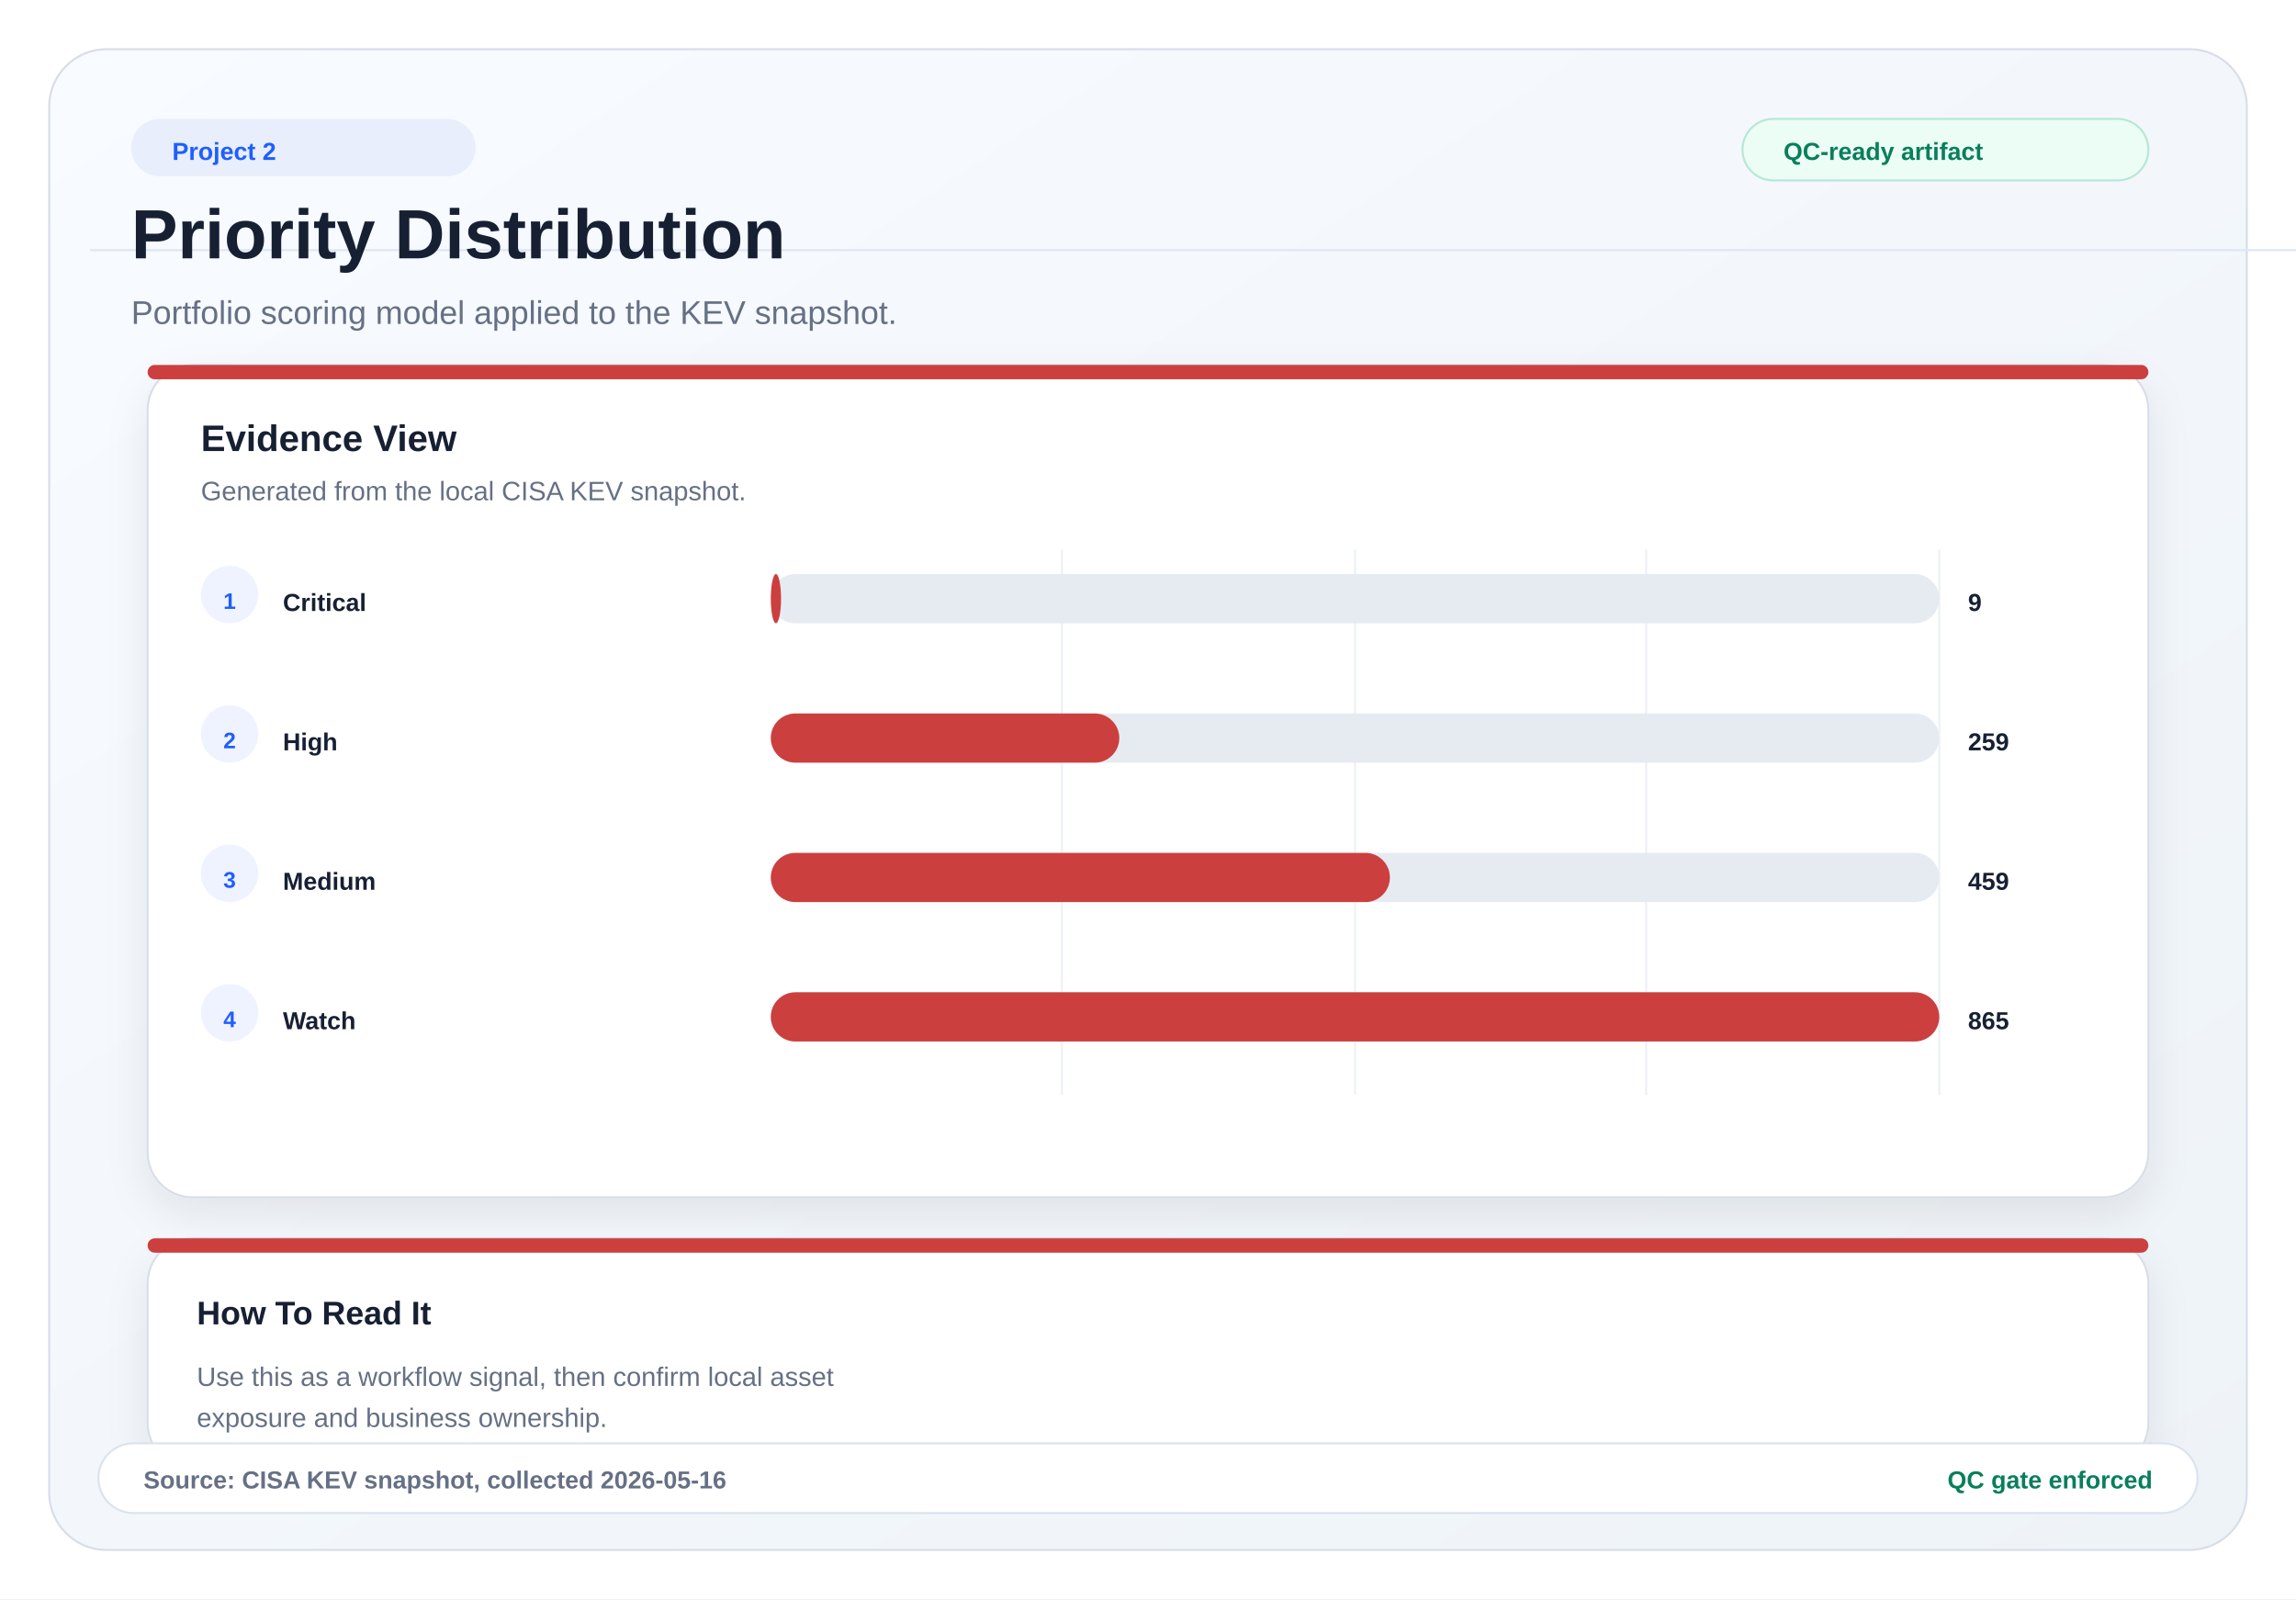
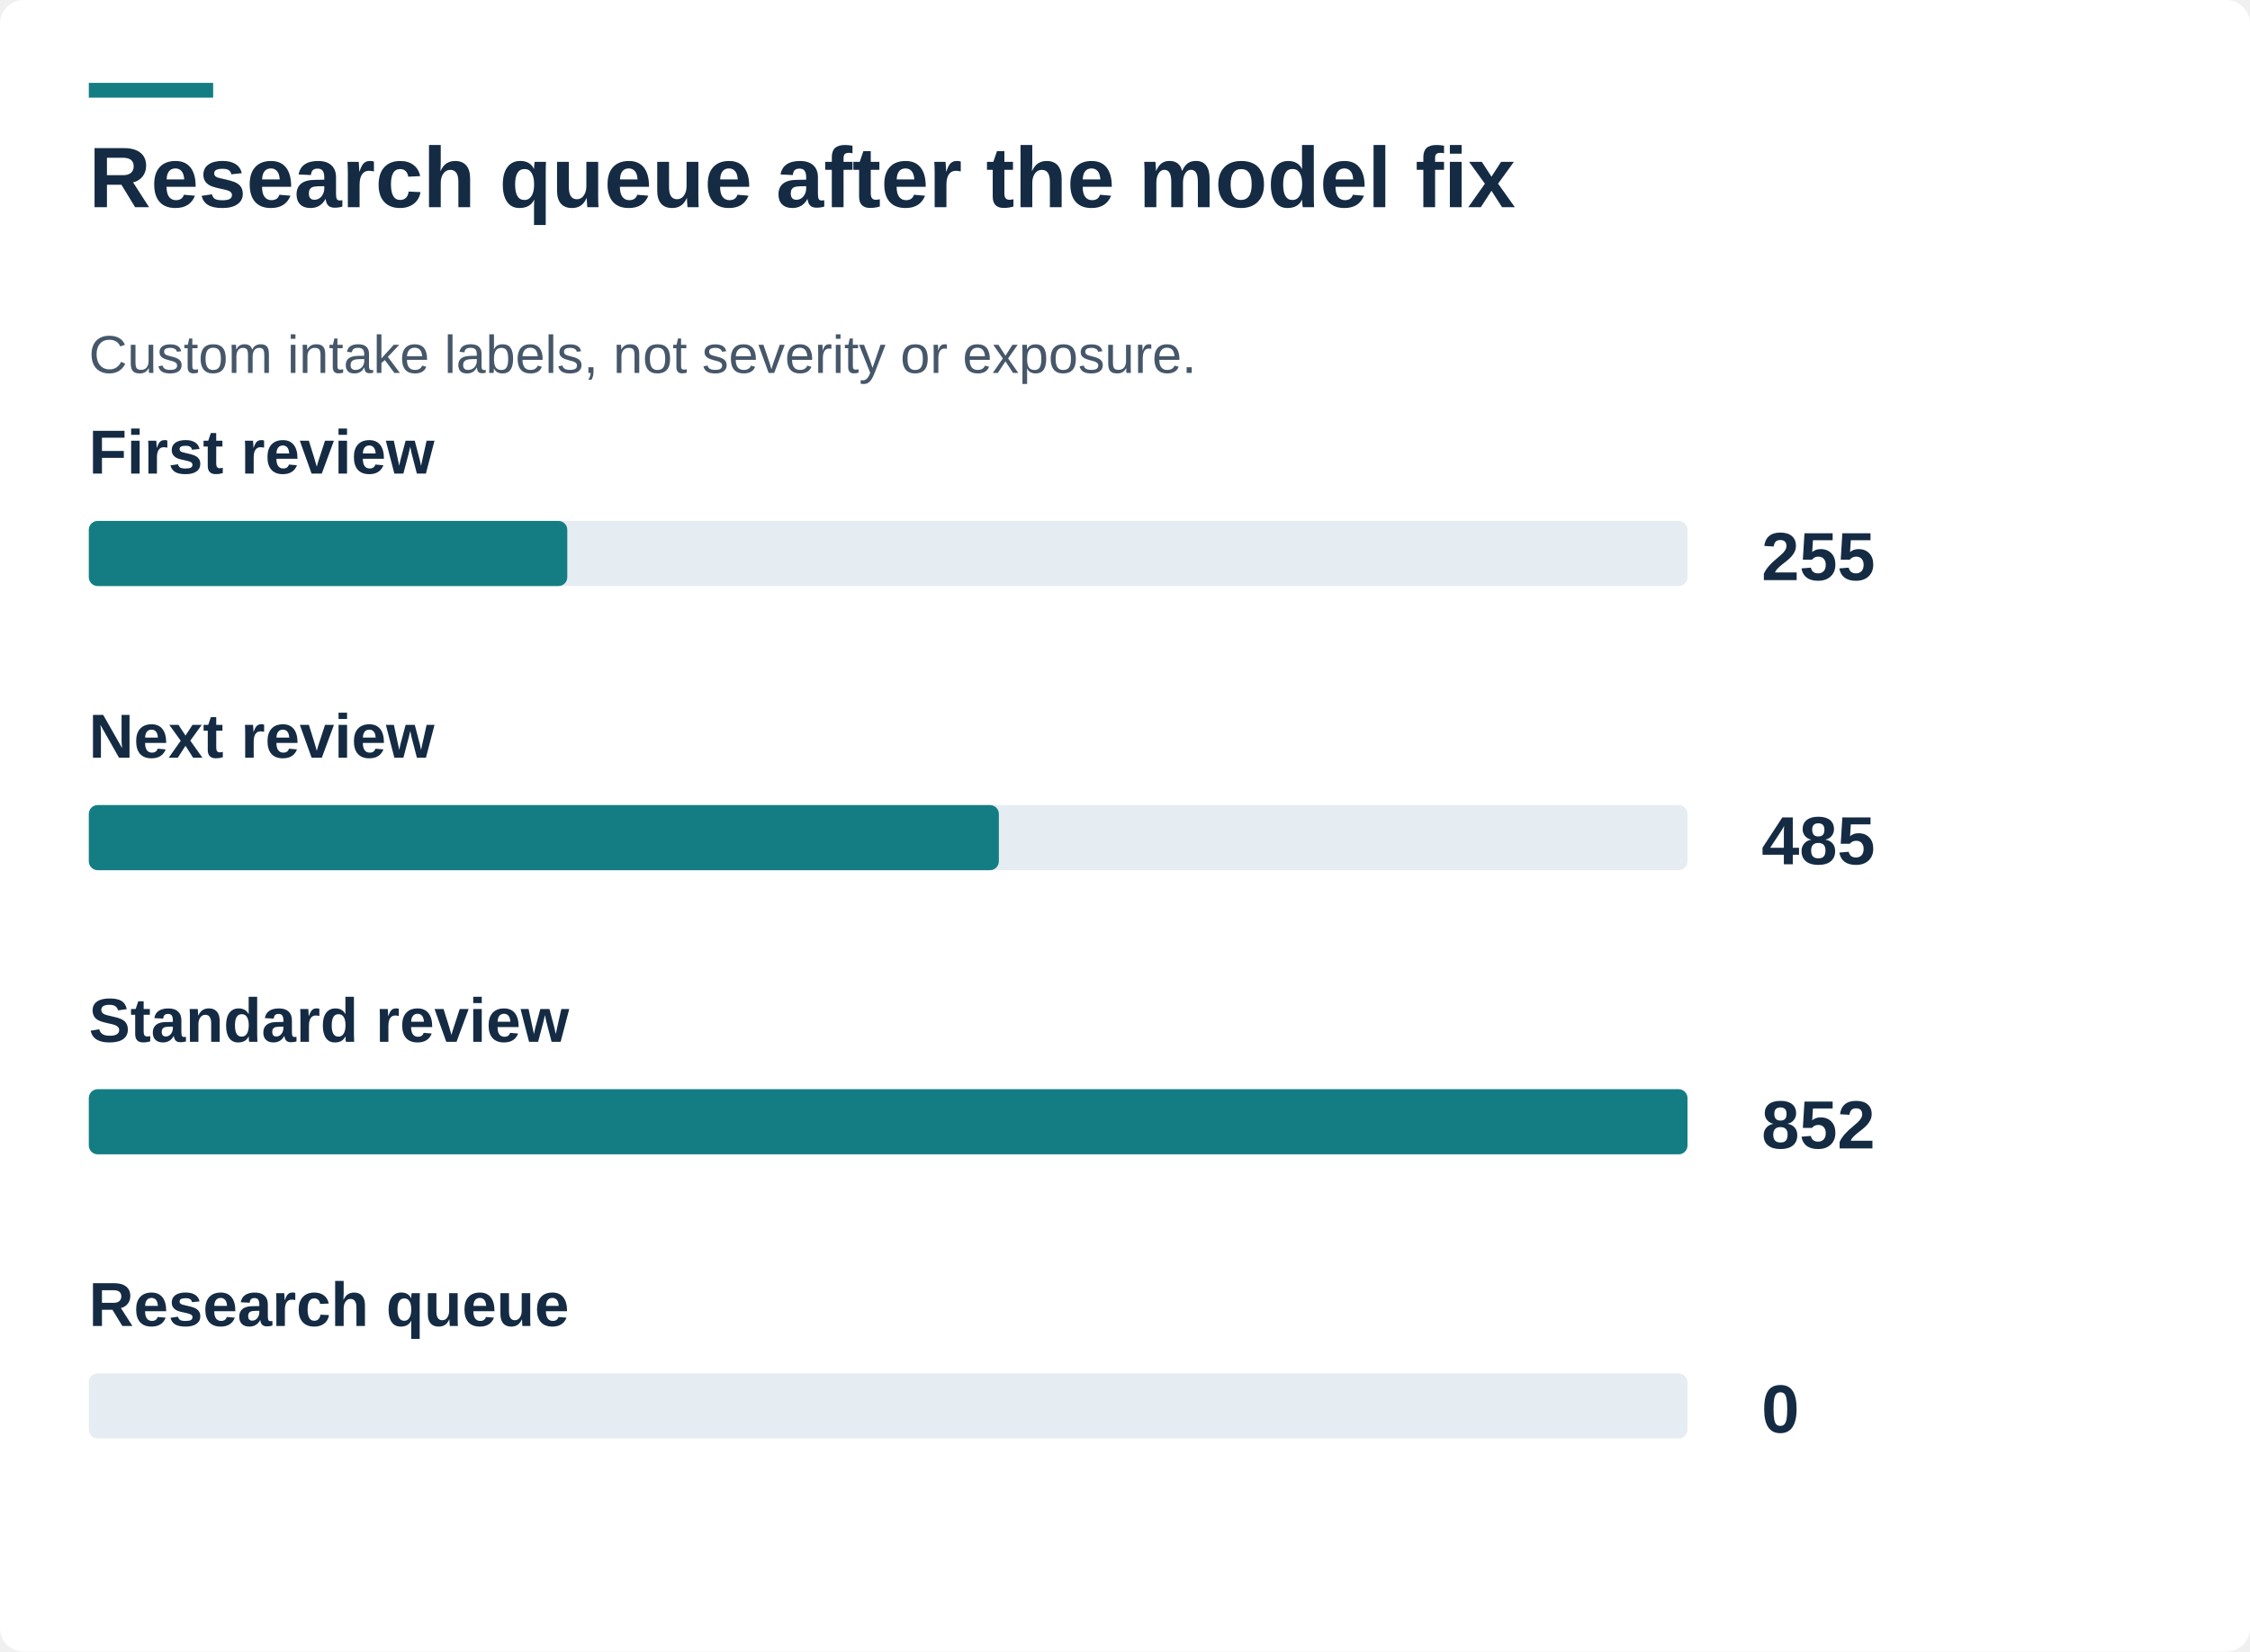
- <svg xmlns="http://www.w3.org/2000/svg" width="1120" height="780" viewBox="0 0 1120 780" role="img" aria-labelledby="title desc" data-qc-version="2" data-qc-polish="true">
+ <svg xmlns="http://www.w3.org/2000/svg" width="760" height="558" viewBox="0 0 760 558" role="img" aria-labelledby="title desc">
  <defs>
-     <linearGradient id="canvasGrad" x1="0" x2="1" y1="0" y2="1">
-       <stop offset="0%" stop-color="#f8fbff" />
-       <stop offset="100%" stop-color="#eef3f8" />
-     </linearGradient>
-     <filter id="cardShadow" x="-8%" y="-8%" width="116%" height="116%">
-       <feDropShadow dx="0" dy="8" stdDeviation="10" flood-color="#0f172a" flood-opacity="0.08" />
-     </filter>
-     <marker id="arrowHead" markerWidth="14" markerHeight="14" refX="12" refY="7" orient="auto" markerUnits="strokeWidth">
-       <path d="M2,2 L12,7 L2,12 Z" fill="#172033" />
+     <marker id="arrow" viewBox="0 0 10 10" refX="9" refY="5" markerWidth="8" markerHeight="8" orient="auto-start-reverse">
+       <path d="M 0 0 L 10 5 L 0 10 z" fill="#147d83" />
    </marker>
-     <style>
- .font { font-family: Segoe UI, Arial, Helvetica, sans-serif; }
- </style>
  </defs>
-   <rect width="100%" height="100%" fill="#ffffff" />
-   <rect data-qc-frame="true" x="24" y="24" width="1072" height="732" rx="28" fill="url(#canvasGrad)" stroke="#d8dee9" />
-   <path d="M44 122 H1236" stroke="#dde6f3" stroke-width="1" />
-   <rect x="64" y="58" width="168" height="28" rx="14" fill="#e8eefc" />
-   <text class="font" x="84" y="78" font-size="12" font-weight="700" fill="#1f5eff" text-anchor="start">Project 2</text>
-   <rect x="850" y="58" width="198" height="30" rx="15" fill="#ecfdf5" stroke="#b8e7d6" />
-   <text class="font" x="870" y="78" font-size="12" font-weight="700" fill="#087f5b" text-anchor="start">QC-ready artifact</text>
-   <text class="font" x="64" y="126" font-size="34" font-weight="800" fill="#172033" text-anchor="start">Priority Distribution</text>
-   <text class="font" x="64" y="158" font-size="16" font-weight="400" fill="#667085" text-anchor="start">Portfolio scoring model applied to the KEV snapshot.</text>
-   <g data-qc-card="true">
-     <rect x="72" y="178" width="976" height="406" rx="22" fill="#ffffff" stroke="#d8dee9" filter="url(#cardShadow)" />
-     <rect x="72" y="178" width="976" height="7" rx="3.5" fill="#cc3f3f" />
-     <text class="font" x="98" y="220" font-size="18" font-weight="800" fill="#172033" text-anchor="start">Evidence View</text>
-     <text class="font" x="98" y="244" font-size="13" font-weight="400" fill="#667085" text-anchor="start">Generated from the local CISA KEV snapshot.</text>
-     <line x1="518" y1="268" x2="518" y2="534" stroke="#edf1f7" stroke-width="1" />
-     <line x1="661" y1="268" x2="661" y2="534" stroke="#edf1f7" stroke-width="1" />
-     <line x1="803" y1="268" x2="803" y2="534" stroke="#edf1f7" stroke-width="1" />
-     <line x1="946" y1="268" x2="946" y2="534" stroke="#edf1f7" stroke-width="1" />
-     <rect x="98" y="276" width="28" height="28" rx="14" fill="#eef3ff" />
-     <text class="font" x="112" y="297" font-size="11" font-weight="800" fill="#1f5eff" text-anchor="middle">1</text>
-     <text class="font" x="138" y="298" font-size="12" font-weight="600" fill="#172033" text-anchor="start">Critical</text>
-     <rect x="376" y="280" width="570" height="24" rx="12" fill="#e6ebf2" />
-     <rect x="376" y="280" width="5" height="24" rx="12" fill="#cc3f3f" />
-     <text class="font" x="960" y="298" font-size="12" font-weight="800" fill="#172033" text-anchor="start">9</text>
-     <rect x="98" y="344" width="28" height="28" rx="14" fill="#eef3ff" />
-     <text class="font" x="112" y="365" font-size="11" font-weight="800" fill="#1f5eff" text-anchor="middle">2</text>
-     <text class="font" x="138" y="366" font-size="12" font-weight="600" fill="#172033" text-anchor="start">High</text>
-     <rect x="376" y="348" width="570" height="24" rx="12" fill="#e6ebf2" />
-     <rect x="376" y="348" width="170" height="24" rx="12" fill="#cc3f3f" />
-     <text class="font" x="960" y="366" font-size="12" font-weight="800" fill="#172033" text-anchor="start">259</text>
-     <rect x="98" y="412" width="28" height="28" rx="14" fill="#eef3ff" />
-     <text class="font" x="112" y="433" font-size="11" font-weight="800" fill="#1f5eff" text-anchor="middle">3</text>
-     <text class="font" x="138" y="434" font-size="12" font-weight="600" fill="#172033" text-anchor="start">Medium</text>
-     <rect x="376" y="416" width="570" height="24" rx="12" fill="#e6ebf2" />
-     <rect x="376" y="416" width="302" height="24" rx="12" fill="#cc3f3f" />
-     <text class="font" x="960" y="434" font-size="12" font-weight="800" fill="#172033" text-anchor="start">459</text>
-     <rect x="98" y="480" width="28" height="28" rx="14" fill="#eef3ff" />
-     <text class="font" x="112" y="501" font-size="11" font-weight="800" fill="#1f5eff" text-anchor="middle">4</text>
-     <text class="font" x="138" y="502" font-size="12" font-weight="600" fill="#172033" text-anchor="start">Watch</text>
-     <rect x="376" y="484" width="570" height="24" rx="12" fill="#e6ebf2" />
-     <rect x="376" y="484" width="570" height="24" rx="12" fill="#cc3f3f" />
-     <text class="font" x="960" y="502" font-size="12" font-weight="800" fill="#172033" text-anchor="start">865</text>
-   </g>
-   <g data-qc-card="true">
-     <rect x="72" y="604" width="976" height="112" rx="22" fill="#ffffff" stroke="#d8dee9" filter="url(#cardShadow)" />
-     <rect x="72" y="604" width="976" height="7" rx="3.5" fill="#cc3f3f" />
-     <text class="font" x="96" y="646" font-size="16" font-weight="800" fill="#172033" text-anchor="start">How To Read It</text>
-     <text class="font" x="96" y="676" font-size="13" font-weight="400" fill="#667085" text-anchor="start">Use this as a workflow signal, then confirm local asset</text>
-     <text class="font" x="96" y="696" font-size="13" font-weight="400" fill="#667085" text-anchor="start">exposure and business ownership.</text>
-   </g>
-   <g data-qc-footer="true">
-     <rect x="48" y="704" width="1024" height="34" rx="17" fill="#ffffff" stroke="#dbe3ef" />
-     <text class="font" x="70" y="726" font-size="12" font-weight="600" fill="#667085" text-anchor="start">Source: CISA KEV snapshot, collected 2026-05-16</text>
-     <text class="font" x="1050" y="726" font-size="12" font-weight="700" fill="#087f5b" text-anchor="end">QC gate enforced</text>
+   <rect width="760" height="100%" rx="8" fill="#ffffff" />
+   <g font-family="Arial, Helvetica, sans-serif">
+     <rect x="30" y="28" width="42" height="5" fill="#147d83" />
+     <text x="30" y="70" font-size="29" font-weight="700" fill="#142b43">Research queue after the model fix</text>
+     <text x="30" y="126" font-size="18" font-weight="400" fill="#46576a">Custom intake labels, not severity or exposure.</text>
+     <text x="30" y="160" font-size="21" font-weight="700" fill="#142b43">First review</text>
+     <rect x="30" y="176" width="540" height="22" rx="3" fill="#e6edf2" />
+     <rect x="30" y="176" width="161.62" height="22" rx="3" fill="#147d83" />
+     <text x="595" y="196" font-size="23" font-weight="700" fill="#142b43">255</text>
+     <text x="30" y="256" font-size="21" font-weight="700" fill="#142b43">Next review</text>
+     <rect x="30" y="272" width="540" height="22" rx="3" fill="#e6edf2" />
+     <rect x="30" y="272" width="307.39" height="22" rx="3" fill="#147d83" />
+     <text x="595" y="292" font-size="23" font-weight="700" fill="#142b43">485</text>
+     <text x="30" y="352" font-size="21" font-weight="700" fill="#142b43">Standard review</text>
+     <rect x="30" y="368" width="540" height="22" rx="3" fill="#e6edf2" />
+     <rect x="30" y="368" width="540.00" height="22" rx="3" fill="#147d83" />
+     <text x="595" y="388" font-size="23" font-weight="700" fill="#142b43">852</text>
+     <text x="30" y="448" font-size="21" font-weight="700" fill="#142b43">Research queue</text>
+     <rect x="30" y="464" width="540" height="22" rx="3" fill="#e6edf2" />
+     <rect x="30" y="464" width="0.00" height="22" rx="3" fill="#147d83" />
+     <text x="595" y="484" font-size="23" font-weight="700" fill="#142b43">0</text>
  </g>
</svg>
